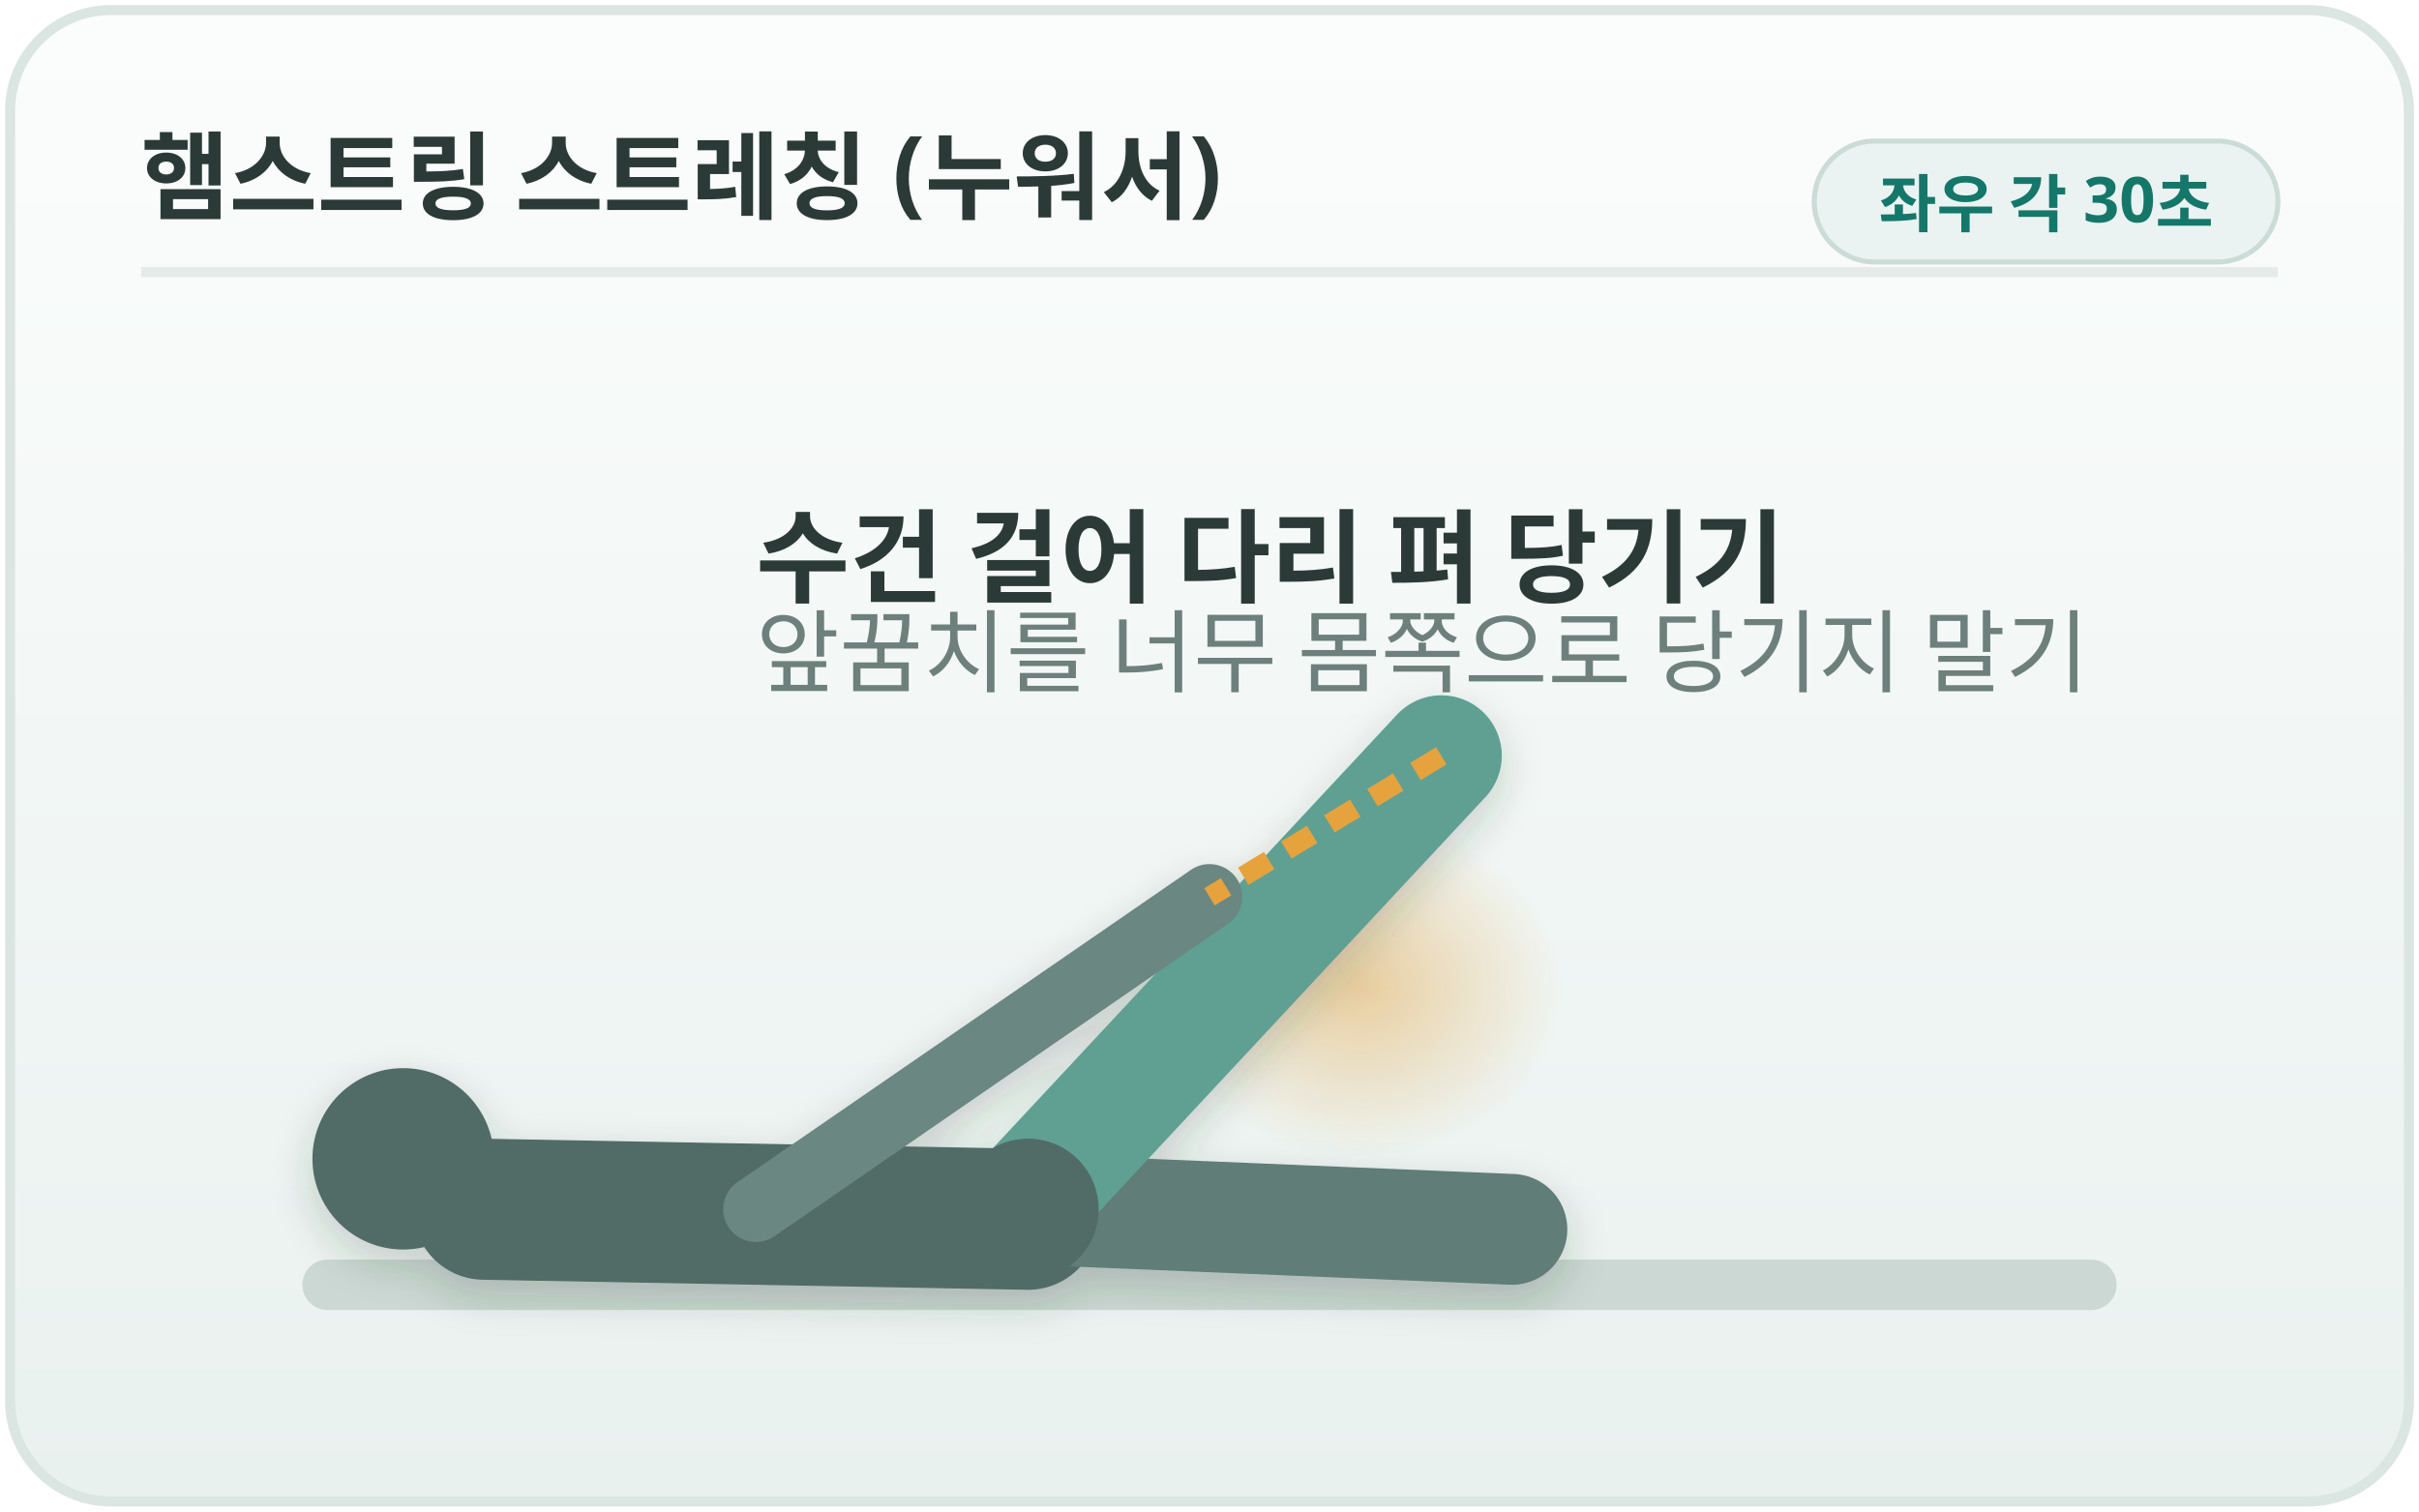
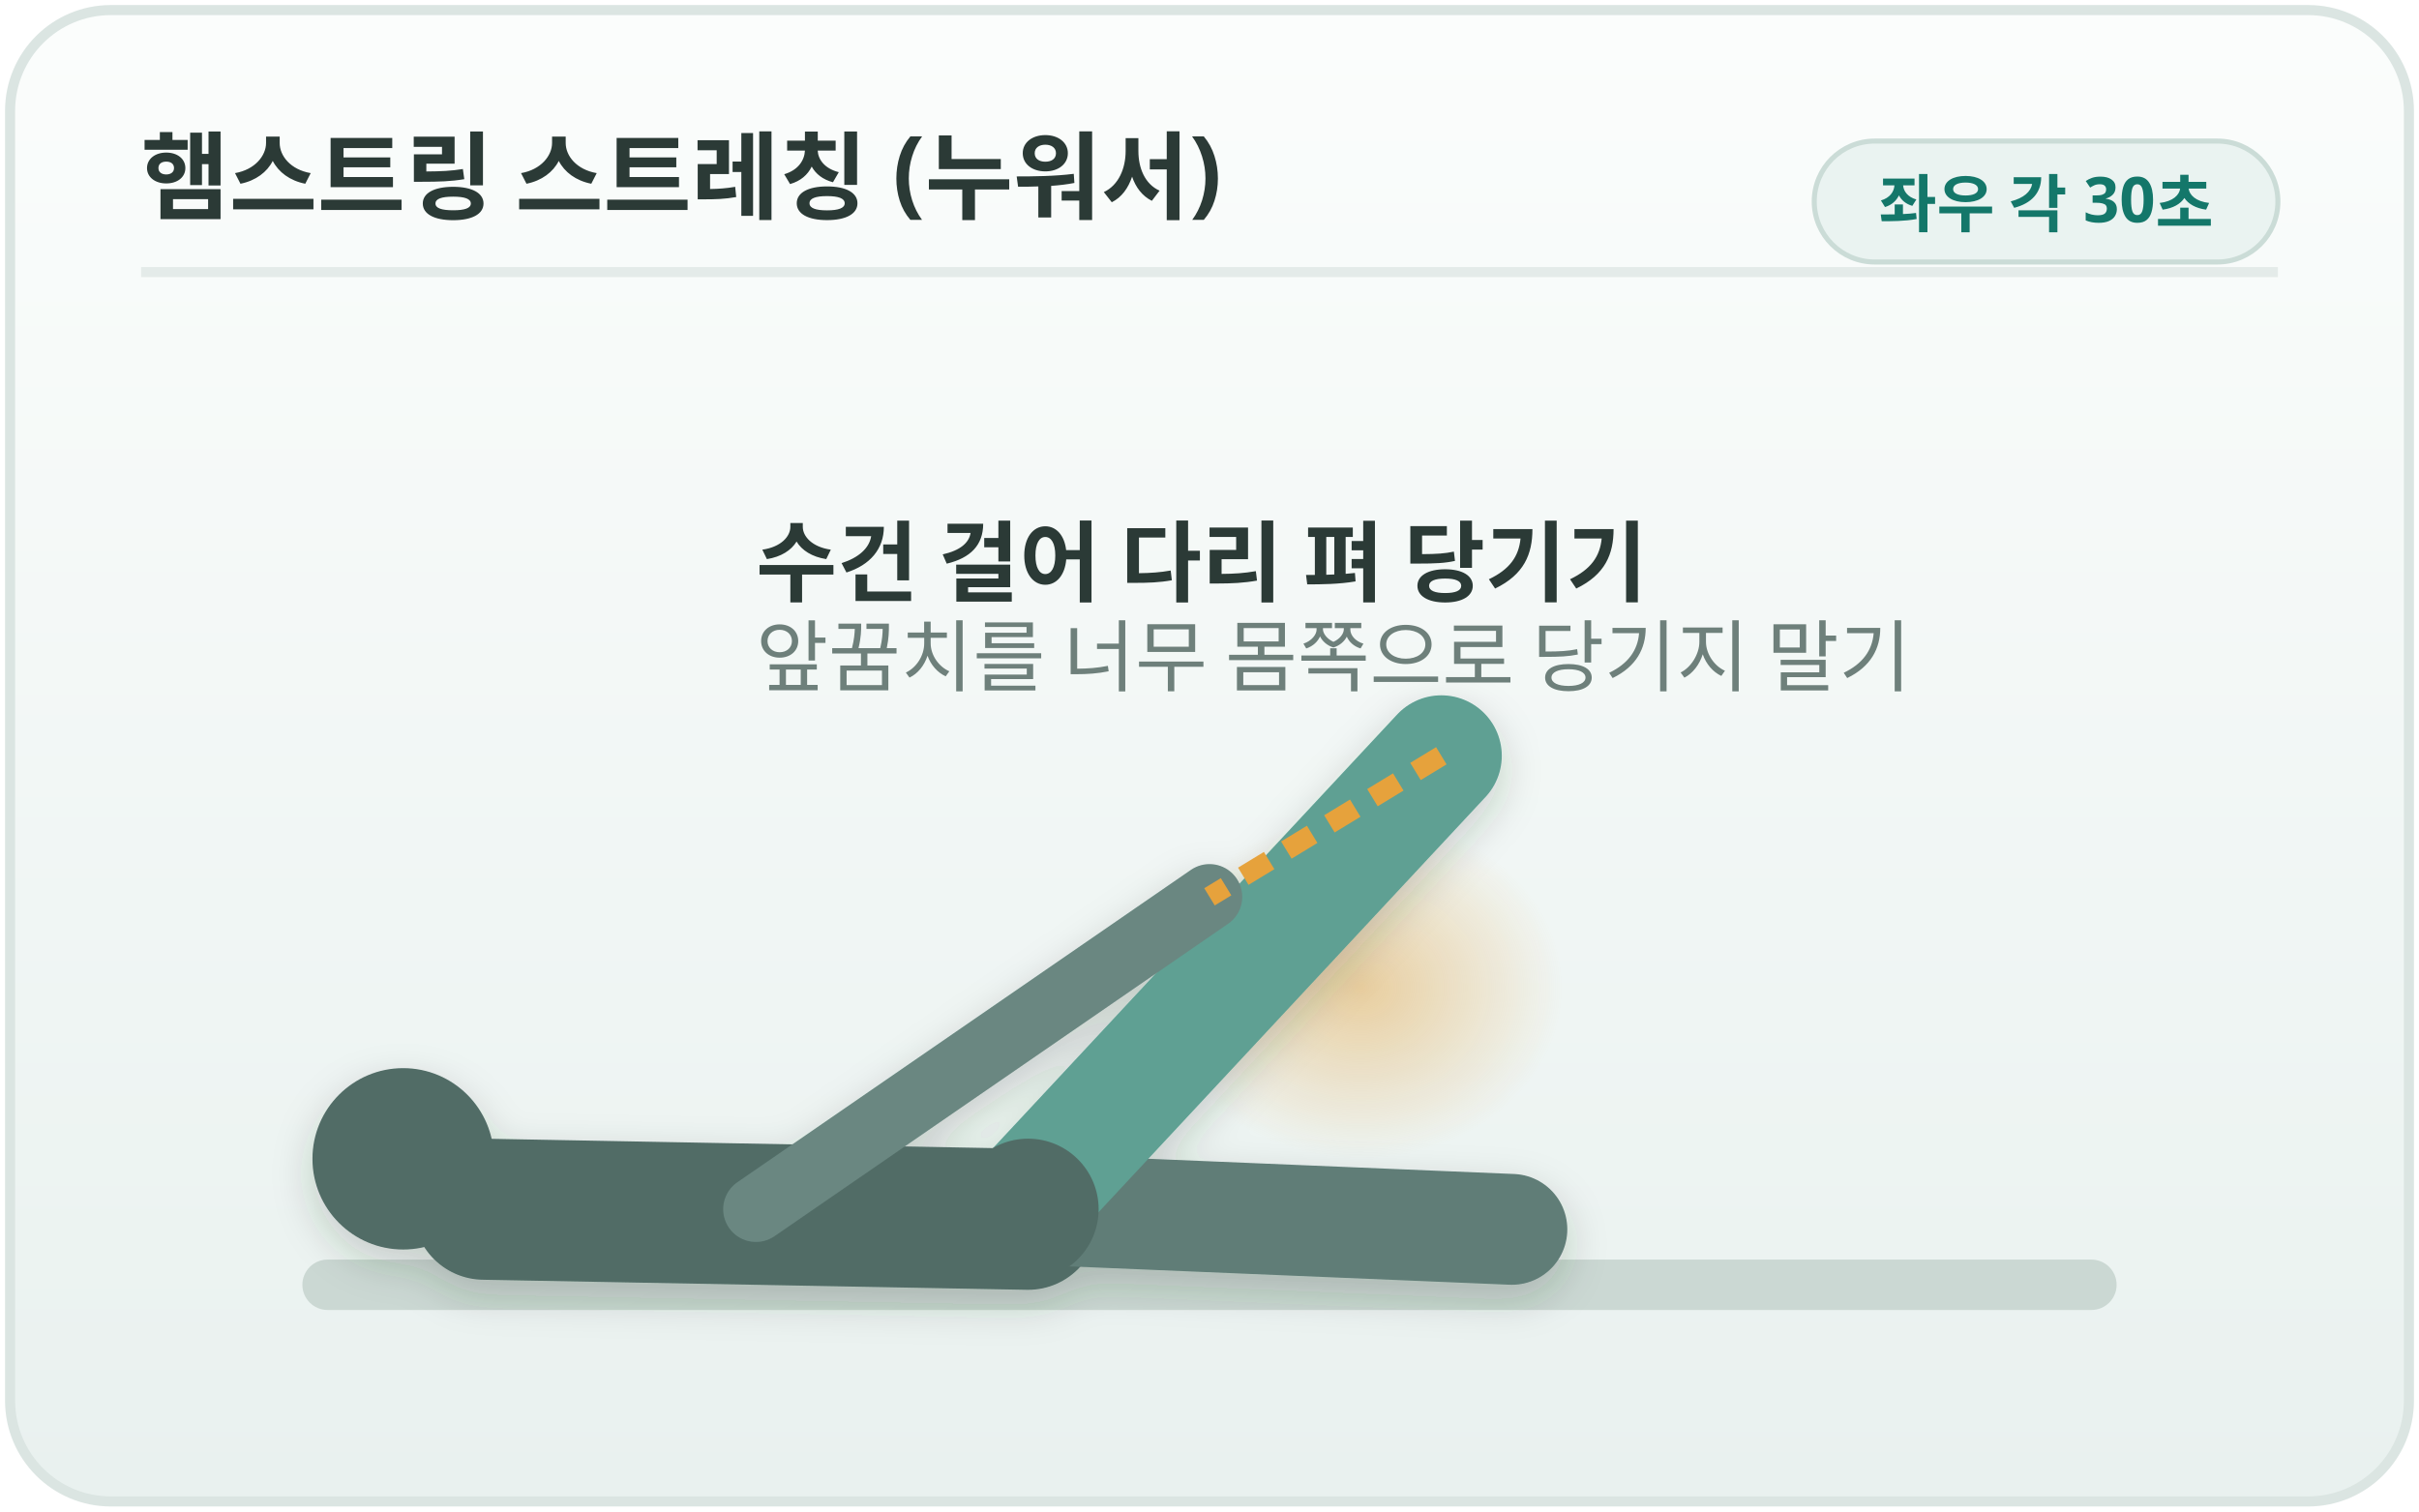
<svg xmlns="http://www.w3.org/2000/svg" viewBox="0 0 480 300" font-family="'Noto Sans KR','Apple SD Gothic Neo',sans-serif">
  <defs>
    <linearGradient id="bg" x1="0" y1="0" x2="0" y2="1">
      <stop offset="0" stop-color="#FBFDFC" />
      <stop offset="1" stop-color="#E9F1EF" />
    </linearGradient>
    <radialGradient id="glow" cx="50%" cy="50%" r="50%">
      <stop offset="0" stop-color="#E0982A" stop-opacity="0.42" />
      <stop offset="1" stop-color="#E0982A" stop-opacity="0" />
    </radialGradient>
    <filter id="soft" x="-30%" y="-30%" width="160%" height="160%">
      <feDropShadow dx="0" dy="3" stdDeviation="4" flood-color="#22332F" flood-opacity="0.20" />
    </filter>
  </defs>
  <rect x="2" y="2" width="476" height="296" rx="20" fill="url(#bg)" stroke="#DBE5E2" stroke-width="2" />
  <text x="28" y="42" font-size="19" font-weight="700" fill="#2B3A36">햄스트링 스트레칭 (누워서)</text>
  <line x1="28" y1="54" x2="452" y2="54" stroke="#E4EBE9" stroke-width="2" />
  <rect x="60" y="250" width="360" height="10" rx="5" fill="#CBD8D3" />
  <ellipse cx="270" cy="196" rx="40" ry="34" fill="url(#glow)" />
  <g filter="url(#soft)" stroke-linecap="round">
    <line x1="96" y1="240" x2="204" y2="242" stroke="#516C66" stroke-width="28" />
    <line x1="204" y1="240" x2="300" y2="244" stroke="#607D77" stroke-width="22" />
    <line x1="204" y1="238" x2="286" y2="150" stroke="#5EA093" stroke-width="24" />
    <line x1="150" y1="240" x2="240" y2="178" stroke="#6A8781" stroke-width="13" />
    <circle cx="80" cy="230" r="18" fill="#516C66" />
    <circle cx="204" cy="240" r="14" fill="#516C66" />
  </g>
  <line x1="286" y1="150" x2="240" y2="178" stroke="#E6A23C" stroke-width="4" stroke-dasharray="6 4" />
-   <text x="150" y="118" font-size="20.2" font-weight="600" fill="#2B3A36">수건 걸어 다리 펴 당기기</text>
-   <text x="150" y="136" font-size="18" fill="#6E807B">앞꿈치를 너무 몸쪽으로 당기지 말기</text>
+   <text x="150" y="118" font-size="17.5" font-weight="600" fill="#2B3A36">수건 걸어 다리 펴 당기기</text>
+   <text x="150" y="136" font-size="15.6" fill="#6E807B">앞꿈치를 너무 몸쪽으로 당기지 말기</text>
  <rect x="360" y="28" width="92" height="24" rx="12" fill="#EAF3F1" stroke="#CBDCD7" />
  <text x="406" y="45" font-size="12.5" font-weight="700" fill="#14776A" text-anchor="middle">좌우 각 30초</text>
</svg>
